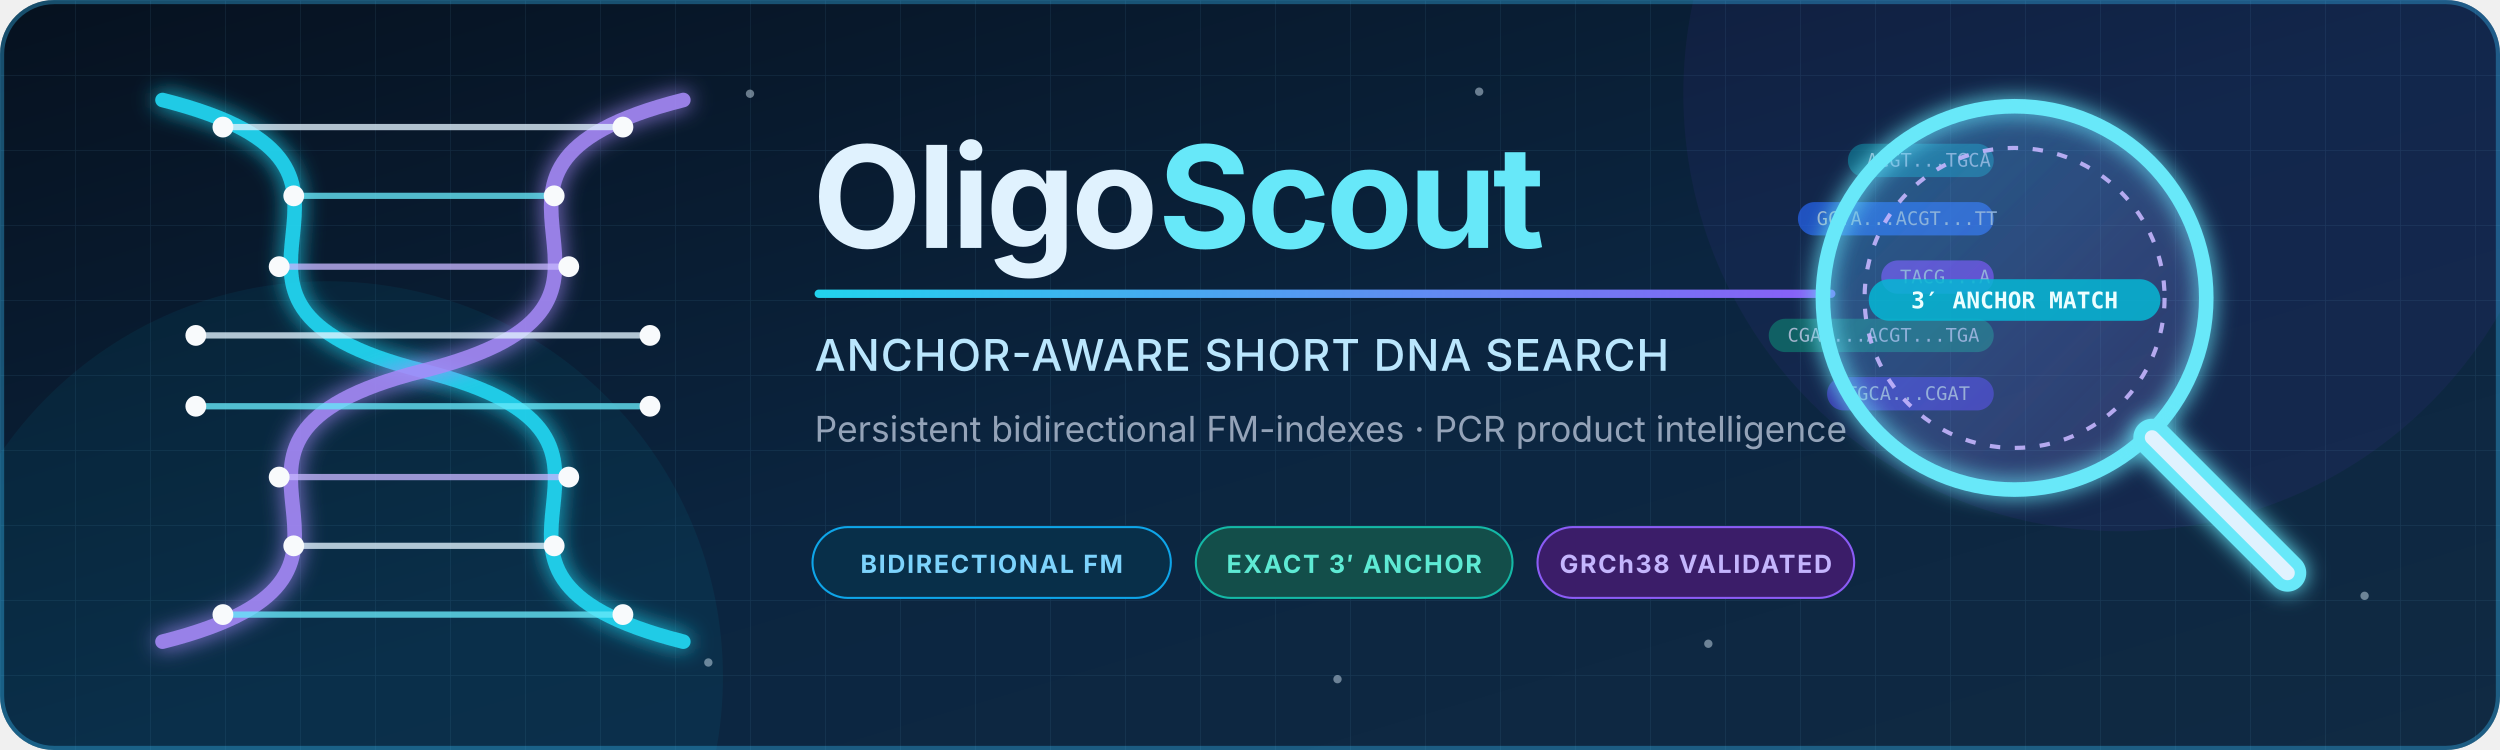
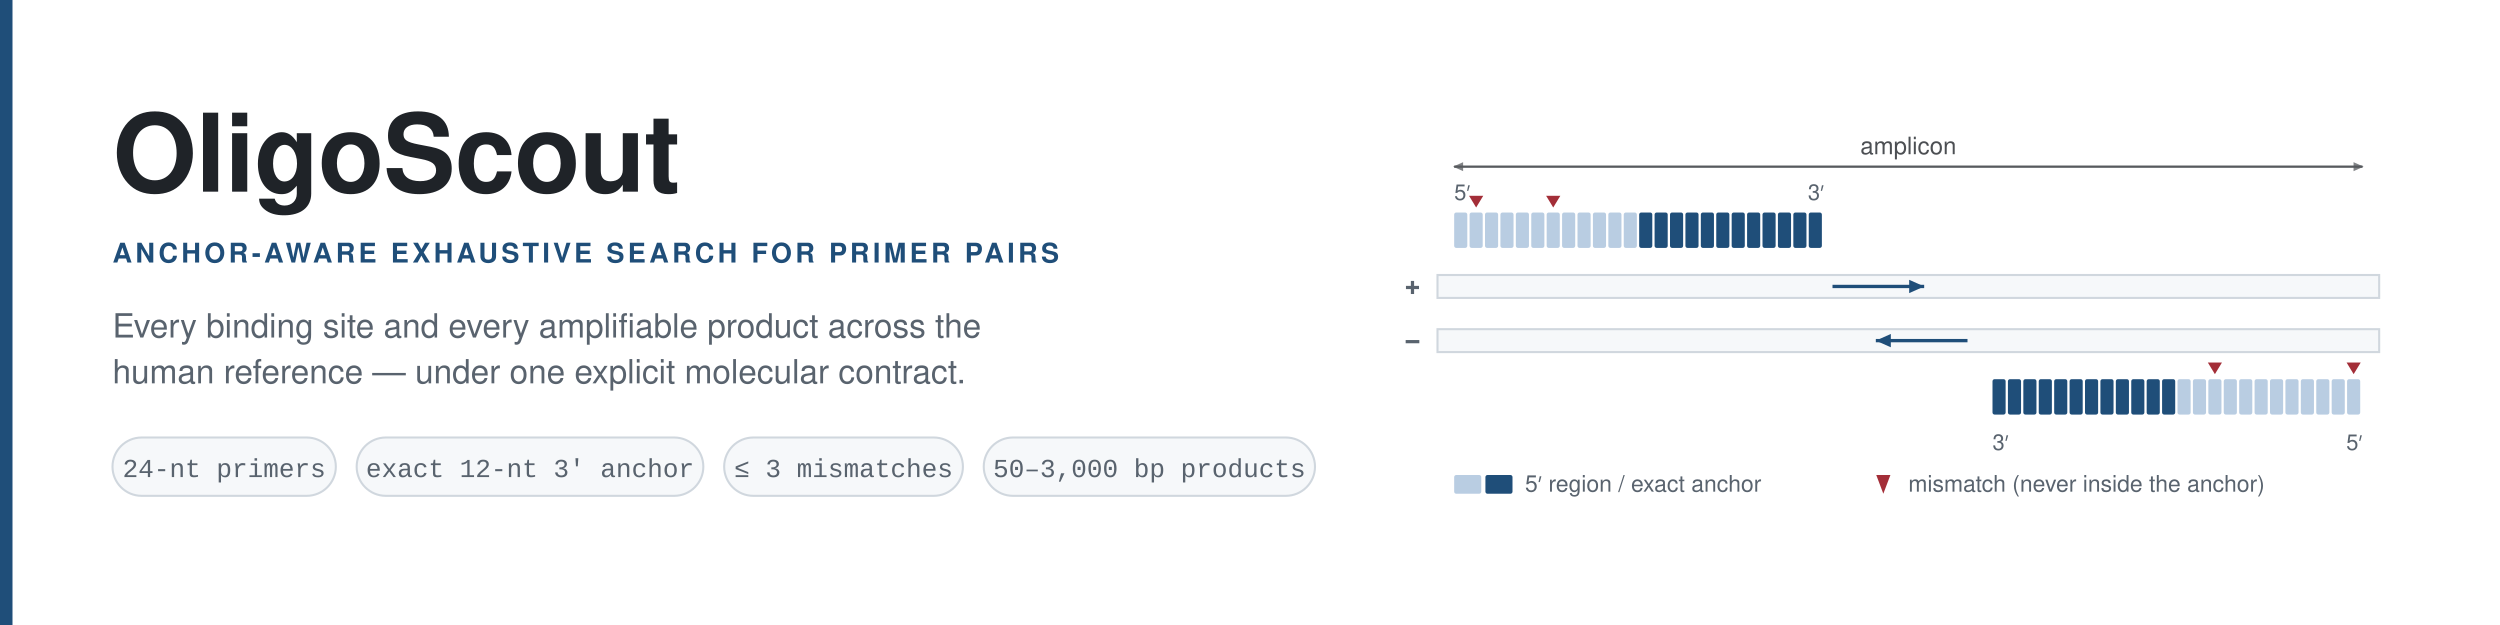
- <svg xmlns="http://www.w3.org/2000/svg" width="1200" height="360" viewBox="0 0 1200 360" role="img" aria-labelledby="title desc">
+ <svg xmlns="http://www.w3.org/2000/svg" viewBox="0 0 1200 300" width="1200" height="300" role="img" aria-label="OligoScout: anchor-aware exhaustive search for primer binding sites and off-target amplicons">
+   <rect x="0" y="0" width="1200" height="300" rx="0" fill="#ffffff" />
+   <rect x="0" y="0" width="6" height="300" rx="0" fill="#1f4e79" />
+   <text x="54" y="92" font-family="ui-sans-serif, -apple-system, BlinkMacSystemFont, 'Segoe UI', Helvetica, Arial, sans-serif" font-size="52" fill="#1f2328" font-weight="700" text-anchor="start" letter-spacing="-0.5">OligoScout</text>
+   <text x="54" y="126" font-family="ui-sans-serif, -apple-system, BlinkMacSystemFont, 'Segoe UI', Helvetica, Arial, sans-serif" font-size="13" fill="#1f4e79" font-weight="600" text-anchor="start" letter-spacing="1.6">ANCHOR-AWARE EXHAUSTIVE SEARCH FOR PRIMER PAIRS</text>
+   <text x="54" y="162" font-family="ui-sans-serif, -apple-system, BlinkMacSystemFont, 'Segoe UI', Helvetica, Arial, sans-serif" font-size="16" fill="#59636e" font-weight="400" text-anchor="start">Every binding site and every amplifiable product across the</text>
+   <text x="54" y="184" font-family="ui-sans-serif, -apple-system, BlinkMacSystemFont, 'Segoe UI', Helvetica, Arial, sans-serif" font-size="16" fill="#59636e" font-weight="400" text-anchor="start">human reference — under one explicit molecular contract.</text>
+   <rect x="54" y="210" width="107.2" height="28" rx="14" fill="#f6f8fa" stroke="#d0d7de" stroke-width="1" />
+   <text x="107.6" y="229" font-family="ui-monospace, SFMono-Regular, 'SF Mono', Menlo, Consolas, 'Liberation Mono', monospace" font-size="12.5" fill="#59636e" font-weight="500" text-anchor="middle">24-nt primers</text>
+   <rect x="171.2" y="210" width="166.4" height="28" rx="14" fill="#f6f8fa" stroke="#d0d7de" stroke-width="1" />
+   <text x="254.4" y="229" font-family="ui-monospace, SFMono-Regular, 'SF Mono', Menlo, Consolas, 'Liberation Mono', monospace" font-size="12.5" fill="#59636e" font-weight="500" text-anchor="middle">exact 12-nt 3′ anchor</text>
+   <rect x="347.6" y="210" width="114.6" height="28" rx="14" fill="#f6f8fa" stroke="#d0d7de" stroke-width="1" />
+   <text x="404.9" y="229" font-family="ui-monospace, SFMono-Regular, 'SF Mono', Menlo, Consolas, 'Liberation Mono', monospace" font-size="12.5" fill="#59636e" font-weight="500" text-anchor="middle">≤ 3 mismatches</text>
+   <rect x="472.2" y="210" width="159.0" height="28" rx="14" fill="#f6f8fa" stroke="#d0d7de" stroke-width="1" />
+   <text x="551.7" y="229" font-family="ui-monospace, SFMono-Regular, 'SF Mono', Menlo, Consolas, 'Liberation Mono', monospace" font-size="12.5" fill="#59636e" font-weight="500" text-anchor="middle">50–3,000 bp products</text>
+   <rect x="690" y="132" width="452" height="11" rx="0" fill="#f6f8fa" stroke="#d0d7de" stroke-width="1" />
+   <rect x="690" y="158" width="452" height="11" rx="0" fill="#f6f8fa" stroke="#d0d7de" stroke-width="1" />
+   <text x="678" y="141" font-family="ui-sans-serif, -apple-system, BlinkMacSystemFont, 'Segoe UI', Helvetica, Arial, sans-serif" font-size="13" fill="#59636e" font-weight="600" text-anchor="middle">+</text>
+   <text x="678" y="167" font-family="ui-sans-serif, -apple-system, BlinkMacSystemFont, 'Segoe UI', Helvetica, Arial, sans-serif" font-size="13" fill="#59636e" font-weight="600" text-anchor="middle">−</text>
+   <rect x="698.0" y="102" width="6.3" height="17" rx="1" fill="#b9cde2" />
+   <rect x="705.4" y="102" width="6.3" height="17" rx="1" fill="#b9cde2" />
+   <rect x="712.8" y="102" width="6.3" height="17" rx="1" fill="#b9cde2" />
+   <rect x="720.2" y="102" width="6.3" height="17" rx="1" fill="#b9cde2" />
+   <rect x="727.6" y="102" width="6.3" height="17" rx="1" fill="#b9cde2" />
+   <rect x="735.0" y="102" width="6.3" height="17" rx="1" fill="#b9cde2" />
+   <rect x="742.4" y="102" width="6.3" height="17" rx="1" fill="#b9cde2" />
+   <rect x="749.8" y="102" width="6.3" height="17" rx="1" fill="#b9cde2" />
+   <rect x="757.2" y="102" width="6.3" height="17" rx="1" fill="#b9cde2" />
+   <rect x="764.6" y="102" width="6.3" height="17" rx="1" fill="#b9cde2" />
+   <rect x="772.0" y="102" width="6.3" height="17" rx="1" fill="#b9cde2" />
+   <rect x="779.4" y="102" width="6.3" height="17" rx="1" fill="#b9cde2" />
+   <rect x="786.8" y="102" width="6.3" height="17" rx="1" fill="#1f4e79" />
+   <rect x="794.2" y="102" width="6.3" height="17" rx="1" fill="#1f4e79" />
+   <rect x="801.6" y="102" width="6.3" height="17" rx="1" fill="#1f4e79" />
+   <rect x="809.0" y="102" width="6.3" height="17" rx="1" fill="#1f4e79" />
+   <rect x="816.4" y="102" width="6.3" height="17" rx="1" fill="#1f4e79" />
+   <rect x="823.8" y="102" width="6.3" height="17" rx="1" fill="#1f4e79" />
+   <rect x="831.2" y="102" width="6.3" height="17" rx="1" fill="#1f4e79" />
+   <rect x="838.6" y="102" width="6.3" height="17" rx="1" fill="#1f4e79" />
+   <rect x="846.0" y="102" width="6.3" height="17" rx="1" fill="#1f4e79" />
+   <rect x="853.4" y="102" width="6.3" height="17" rx="1" fill="#1f4e79" />
+   <rect x="860.8" y="102" width="6.3" height="17" rx="1" fill="#1f4e79" />
+   <rect x="868.2" y="102" width="6.3" height="17" rx="1" fill="#1f4e79" />
+   <path d="M705.15,94 L711.95,94 L708.55,99.6 Z" fill="#a32e38" />
+   <path d="M742.15,94 L748.95,94 L745.55,99.6 Z" fill="#a32e38" />
+   <text x="698" y="96" font-family="ui-sans-serif, -apple-system, BlinkMacSystemFont, 'Segoe UI', Helvetica, Arial, sans-serif" font-size="10.5" fill="#59636e" font-weight="400" text-anchor="start">5′</text>
+   <text x="875.6" y="96" font-family="ui-sans-serif, -apple-system, BlinkMacSystemFont, 'Segoe UI', Helvetica, Arial, sans-serif" font-size="10.5" fill="#59636e" font-weight="400" text-anchor="end">3′</text>
+   <path d="M879.6,137.5 h44" stroke="#1f4e79" stroke-width="1.6" marker-end="url(#ah)" />
+   <rect x="956.4" y="182" width="6.3" height="17" rx="1" fill="#1f4e79" />
+   <rect x="963.8" y="182" width="6.3" height="17" rx="1" fill="#1f4e79" />
+   <rect x="971.2" y="182" width="6.3" height="17" rx="1" fill="#1f4e79" />
+   <rect x="978.6" y="182" width="6.3" height="17" rx="1" fill="#1f4e79" />
+   <rect x="986.0" y="182" width="6.3" height="17" rx="1" fill="#1f4e79" />
+   <rect x="993.4" y="182" width="6.3" height="17" rx="1" fill="#1f4e79" />
+   <rect x="1000.8" y="182" width="6.3" height="17" rx="1" fill="#1f4e79" />
+   <rect x="1008.2" y="182" width="6.3" height="17" rx="1" fill="#1f4e79" />
+   <rect x="1015.6" y="182" width="6.3" height="17" rx="1" fill="#1f4e79" />
+   <rect x="1023.0" y="182" width="6.3" height="17" rx="1" fill="#1f4e79" />
+   <rect x="1030.4" y="182" width="6.3" height="17" rx="1" fill="#1f4e79" />
+   <rect x="1037.8" y="182" width="6.3" height="17" rx="1" fill="#1f4e79" />
+   <rect x="1045.2" y="182" width="6.3" height="17" rx="1" fill="#b9cde2" />
+   <rect x="1052.6" y="182" width="6.3" height="17" rx="1" fill="#b9cde2" />
+   <rect x="1060.0" y="182" width="6.3" height="17" rx="1" fill="#b9cde2" />
+   <rect x="1067.4" y="182" width="6.3" height="17" rx="1" fill="#b9cde2" />
+   <rect x="1074.8" y="182" width="6.3" height="17" rx="1" fill="#b9cde2" />
+   <rect x="1082.2" y="182" width="6.3" height="17" rx="1" fill="#b9cde2" />
+   <rect x="1089.6" y="182" width="6.3" height="17" rx="1" fill="#b9cde2" />
+   <rect x="1097.0" y="182" width="6.3" height="17" rx="1" fill="#b9cde2" />
+   <rect x="1104.4" y="182" width="6.3" height="17" rx="1" fill="#b9cde2" />
+   <rect x="1111.8" y="182" width="6.3" height="17" rx="1" fill="#b9cde2" />
+   <rect x="1119.2" y="182" width="6.3" height="17" rx="1" fill="#b9cde2" />
+   <rect x="1126.6" y="182" width="6.3" height="17" rx="1" fill="#b9cde2" />
+   <path d="M1126.35,174 L1133.15,174 L1129.75,179.6 Z" fill="#a32e38" />
+   <path d="M1059.75,174 L1066.55,174 L1063.15,179.6 Z" fill="#a32e38" />
+   <text x="956.4" y="216" font-family="ui-sans-serif, -apple-system, BlinkMacSystemFont, 'Segoe UI', Helvetica, Arial, sans-serif" font-size="10.5" fill="#59636e" font-weight="400" text-anchor="start">3′</text>
+   <text x="1134.0" y="216" font-family="ui-sans-serif, -apple-system, BlinkMacSystemFont, 'Segoe UI', Helvetica, Arial, sans-serif" font-size="10.5" fill="#59636e" font-weight="400" text-anchor="end">5′</text>
+   <path d="M944.4,163.5 h-44" stroke="#1f4e79" stroke-width="1.6" marker-end="url(#ah)" />
+   <path d="M698,80 H1134" stroke="#1f2328" stroke-width="1.1" marker-start="url(#ah2)" marker-end="url(#ah2)" opacity="0.75" />
+   <text x="916.0" y="74" font-family="ui-sans-serif, -apple-system, BlinkMacSystemFont, 'Segoe UI', Helvetica, Arial, sans-serif" font-size="11.5" fill="#1f2328" font-weight="500" text-anchor="middle" opacity="0.8">amplicon</text>
+   <rect x="698" y="228" width="13" height="9" rx="1" fill="#b9cde2" />
+   <rect x="713" y="228" width="13" height="9" rx="1" fill="#1f4e79" />
+   <text x="732" y="236" font-family="ui-sans-serif, -apple-system, BlinkMacSystemFont, 'Segoe UI', Helvetica, Arial, sans-serif" font-size="11" fill="#59636e" font-weight="400" text-anchor="start">5′ region / exact anchor</text>
+   <path d="M900.6,228 L907.4,228 L904,237 Z" fill="#a32e38" />
+   <text x="916" y="236" font-family="ui-sans-serif, -apple-system, BlinkMacSystemFont, 'Segoe UI', Helvetica, Arial, sans-serif" font-size="11" fill="#59636e" font-weight="400" text-anchor="start">mismatch (never inside the anchor)</text>
  <defs>
-     <linearGradient id="bg" x1="0" y1="0" x2="1" y2="1">
-       <stop offset="0" stop-color="#06111f" />
-       <stop offset="0.52" stop-color="#0b2540" />
-       <stop offset="1" stop-color="#102a43" />
-     </linearGradient>
-     <linearGradient id="accent" x1="0" y1="0" x2="1" y2="0">
-       <stop offset="0" stop-color="#22d3ee" />
-       <stop offset="1" stop-color="#8b5cf6" />
-     </linearGradient>
-     <linearGradient id="lens" x1="0" y1="0" x2="1" y2="1">
-       <stop offset="0" stop-color="#38bdf8" stop-opacity="0.22" />
-       <stop offset="1" stop-color="#a78bfa" stop-opacity="0.08" />
-     </linearGradient>
-     <pattern id="grid" width="36" height="36" patternUnits="userSpaceOnUse">
-       <path d="M36 0H0V36" fill="none" stroke="#7dd3fc" stroke-width="0.7" opacity="0.10" />
-     </pattern>
-     <filter id="glow" x="-50%" y="-50%" width="200%" height="200%">
-       <feGaussianBlur stdDeviation="5" result="blur" />
-       <feMerge>
-         <feMergeNode in="blur" />
-         <feMergeNode in="SourceGraphic" />
-       </feMerge>
-     </filter>
-     <clipPath id="round">
-       <rect width="1200" height="360" rx="26" />
-     </clipPath>
+     <marker id="ah" viewBox="0 0 10 10" refX="9" refY="5" markerWidth="5" markerHeight="5" orient="auto-start-reverse">
+       <path d="M0,1 L9,5 L0,9 z" fill="#1f4e79" />
+     </marker>
+     <marker id="ah2" viewBox="0 0 10 10" refX="8" refY="5" markerWidth="5" markerHeight="5" orient="auto-start-reverse">
+       <path d="M0,1 L9,5 L0,9 z" fill="#1f2328" opacity="0.75" />
+     </marker>
  </defs>
-   <g clip-path="url(#round)">
-     <rect width="1200" height="360" fill="url(#bg)" />
-     <rect width="1200" height="360" fill="url(#grid)" />
-     <circle cx="1018" cy="45" r="210" fill="#7c3aed" opacity="0.07" />
-     <circle cx="157" cy="325" r="190" fill="#06b6d4" opacity="0.07" />
-     <g transform="translate(48 40)" fill="none" stroke-linecap="round">
-       <path d="M30 8 C165 42 20 104 155 138 C290 172 145 234 280 268" stroke="#22d3ee" stroke-width="7" opacity="0.95" filter="url(#glow)" />
-       <path d="M155 8 C20 42 165 104 30 138 C-105 172 40 234 -95 268" transform="translate(125 0)" stroke="#a78bfa" stroke-width="7" opacity="0.9" filter="url(#glow)" />
-       <g stroke-width="3" opacity="0.78">
-         <path d="M59 21L251 21" stroke="#e0f2fe" />
-         <path d="M93 54L218 54" stroke="#67e8f9" />
-         <path d="M86 88L225 88" stroke="#c4b5fd" />
-         <path d="M46 121L264 121" stroke="#e0f2fe" />
-         <path d="M46 155L264 155" stroke="#67e8f9" />
-         <path d="M86 189L225 189" stroke="#c4b5fd" />
-         <path d="M93 222L218 222" stroke="#e0f2fe" />
-         <path d="M59 255L251 255" stroke="#67e8f9" />
-       </g>
-       <g fill="#f8fafc">
-         <circle cx="59" cy="21" r="5" />
-         <circle cx="251" cy="21" r="5" />
-         <circle cx="93" cy="54" r="5" />
-         <circle cx="218" cy="54" r="5" />
-         <circle cx="86" cy="88" r="5" />
-         <circle cx="225" cy="88" r="5" />
-         <circle cx="46" cy="121" r="5" />
-         <circle cx="264" cy="121" r="5" />
-         <circle cx="46" cy="155" r="5" />
-         <circle cx="264" cy="155" r="5" />
-         <circle cx="86" cy="189" r="5" />
-         <circle cx="225" cy="189" r="5" />
-         <circle cx="93" cy="222" r="5" />
-         <circle cx="218" cy="222" r="5" />
-         <circle cx="59" cy="255" r="5" />
-         <circle cx="251" cy="255" r="5" />
-       </g>
-     </g>
-     <g transform="translate(390 75)">
-       <text x="0" y="44" fill="#e0f2fe" font-family="Inter,Segoe UI,Arial,sans-serif" font-size="68" font-weight="750" letter-spacing="-2">Oligo<tspan fill="#67e8f9">Scout</tspan>
-       </text>
-       <rect x="1" y="64" width="490" height="4" rx="2" fill="url(#accent)" />
-       <text x="1" y="103" fill="#bae6fd" font-family="Inter,Segoe UI,Arial,sans-serif" font-size="21" font-weight="500" letter-spacing="0.5">ANCHOR-AWARE SHORT DNA SEARCH</text>
-       <text x="1" y="137" fill="#94a3b8" font-family="Inter,Segoe UI,Arial,sans-serif" font-size="17">Persistent bidirectional FM-indexes · PCR product intelligence</text>
-       <g transform="translate(0 178)" font-family="Inter,Segoe UI,Arial,sans-serif" font-size="12" font-weight="700" letter-spacing="0.8">
-         <rect x="0" y="0" width="172" height="34" rx="17" fill="#082f49" stroke="#0ea5e9" />
-         <text x="86" y="22" text-anchor="middle" fill="#7dd3fc">BIDIRECTIONAL FM</text>
-         <rect x="184" y="0" width="152" height="34" rx="17" fill="#134e4a" stroke="#14b8a6" />
-         <text x="260" y="22" text-anchor="middle" fill="#5eead4">EXACT 3′ ANCHOR</text>
-         <rect x="348" y="0" width="152" height="34" rx="17" fill="#3b1d69" stroke="#8b5cf6" />
-         <text x="424" y="22" text-anchor="middle" fill="#c4b5fd">GRCh38 VALIDATED</text>
-       </g>
-     </g>
-     <g transform="translate(925 65)">
-       <g opacity="0.72">
-         <rect x="-38" y="4" width="70" height="16" rx="8" fill="#0e7490" />
-         <rect x="-62" y="32" width="94" height="16" rx="8" fill="#2563eb" />
-         <rect x="-22" y="60" width="54" height="16" rx="8" fill="#7c3aed" />
-         <rect x="-76" y="88" width="108" height="16" rx="8" fill="#0f766e" />
-         <rect x="-48" y="116" width="80" height="16" rx="8" fill="#4338ca" />
-         <g fill="#dbeafe" font-family="ui-monospace,SFMono-Regular,Consolas,monospace" font-size="9">
-           <text x="-29" y="15">ACGT...TGCA</text>
-           <text x="-53" y="43">GCTA...ACGT...TT</text>
-           <text x="-13" y="71">TACG...A</text>
-           <text x="-67" y="99">CGAT...ACGT...TGA</text>
-           <text x="-39" y="127">TGCA...CGAT</text>
-         </g>
-       </g>
-       <circle cx="42" cy="78" r="92" fill="url(#lens)" stroke="#67e8f9" stroke-width="7" filter="url(#glow)" />
-       <circle cx="42" cy="78" r="72" fill="none" stroke="#c4b5fd" stroke-width="2" stroke-dasharray="5 7" opacity="0.9" />
-       <path d="M108 145L173 210" stroke="#67e8f9" stroke-width="18" stroke-linecap="round" filter="url(#glow)" />
-       <path d="M108 145L173 210" stroke="#e0f2fe" stroke-width="7" stroke-linecap="round" />
-       <rect x="-28" y="69" width="140" height="20" rx="10" fill="#06b6d4" opacity="0.85" />
-       <text x="42" y="83" text-anchor="middle" fill="#ecfeff" font-family="ui-monospace,SFMono-Regular,Consolas,monospace" font-size="11" font-weight="700">3′ ANCHOR MATCH</text>
-     </g>
-     <g fill="#e0f2fe" opacity="0.45">
-       <circle cx="360" cy="45" r="2" />
-       <circle cx="710" cy="44" r="2" />
-       <circle cx="820" cy="309" r="2" />
-       <circle cx="1135" cy="286" r="2" />
-       <circle cx="642" cy="326" r="2" />
-       <circle cx="340" cy="318" r="2" />
-     </g>
-   </g>
-   <rect x="1" y="1" width="1198" height="358" rx="25" fill="none" stroke="#38bdf8" stroke-opacity="0.35" stroke-width="2" />
</svg>
